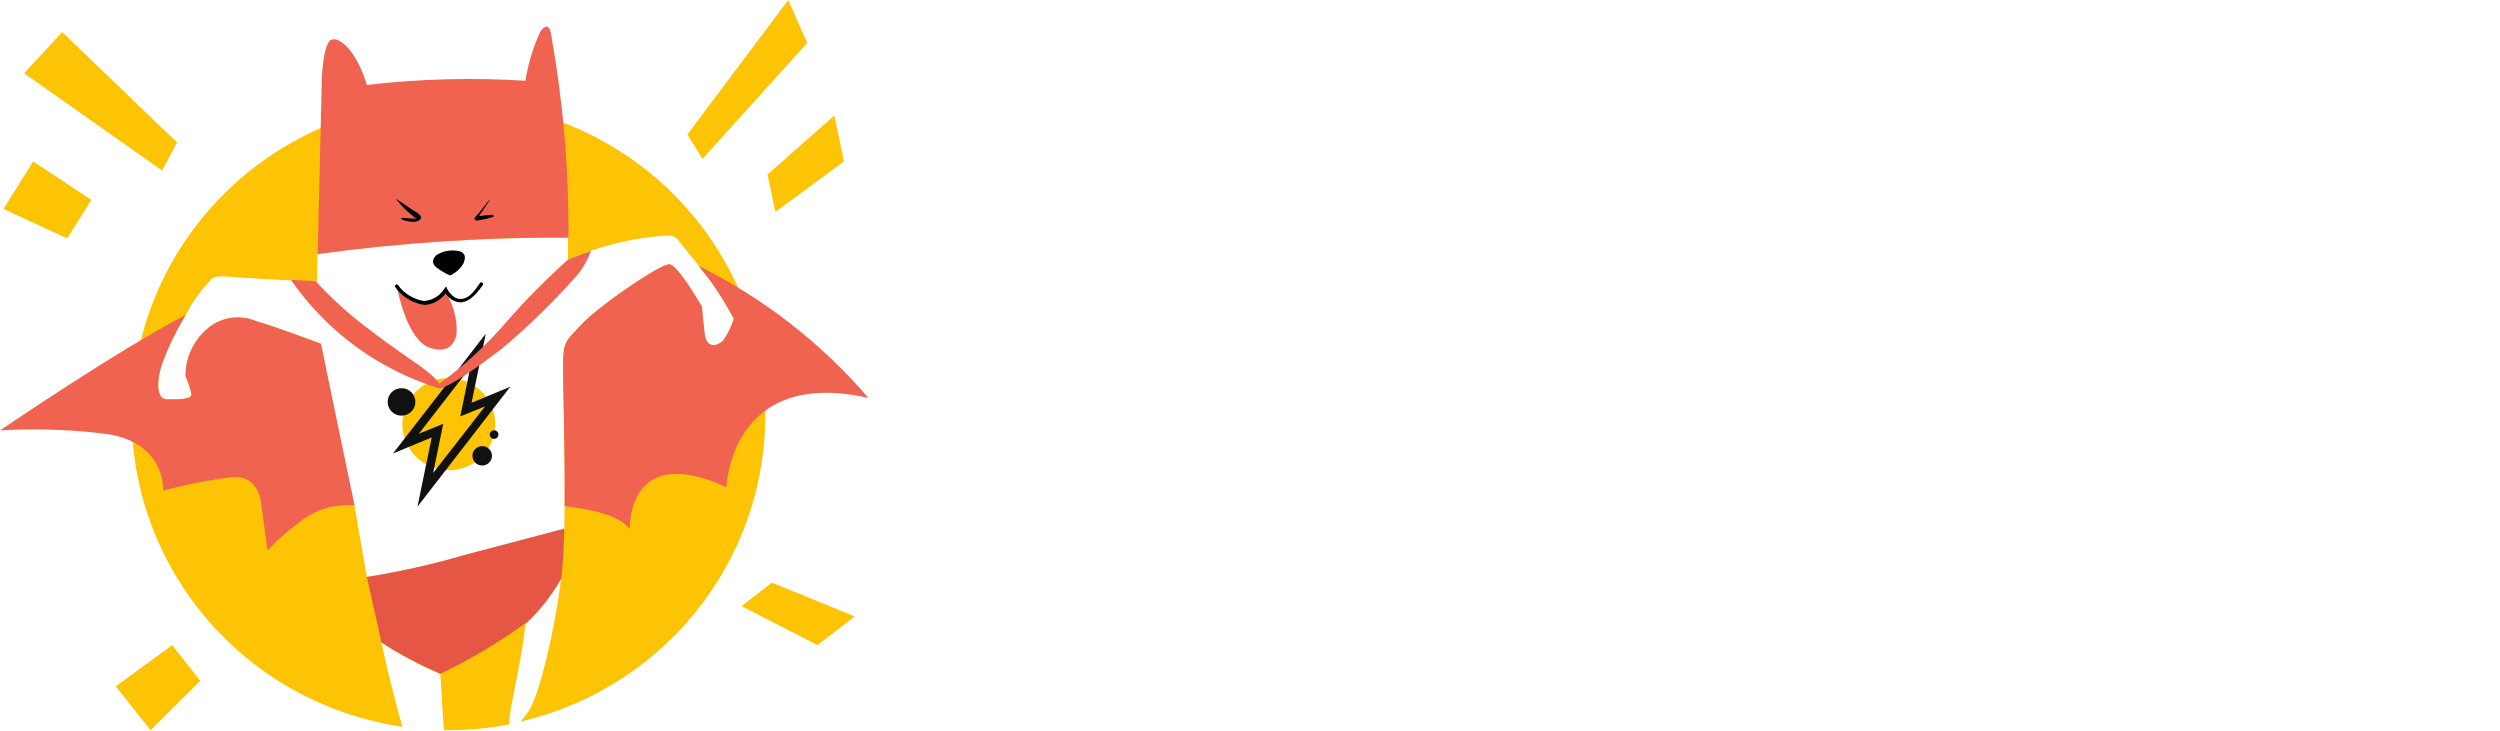
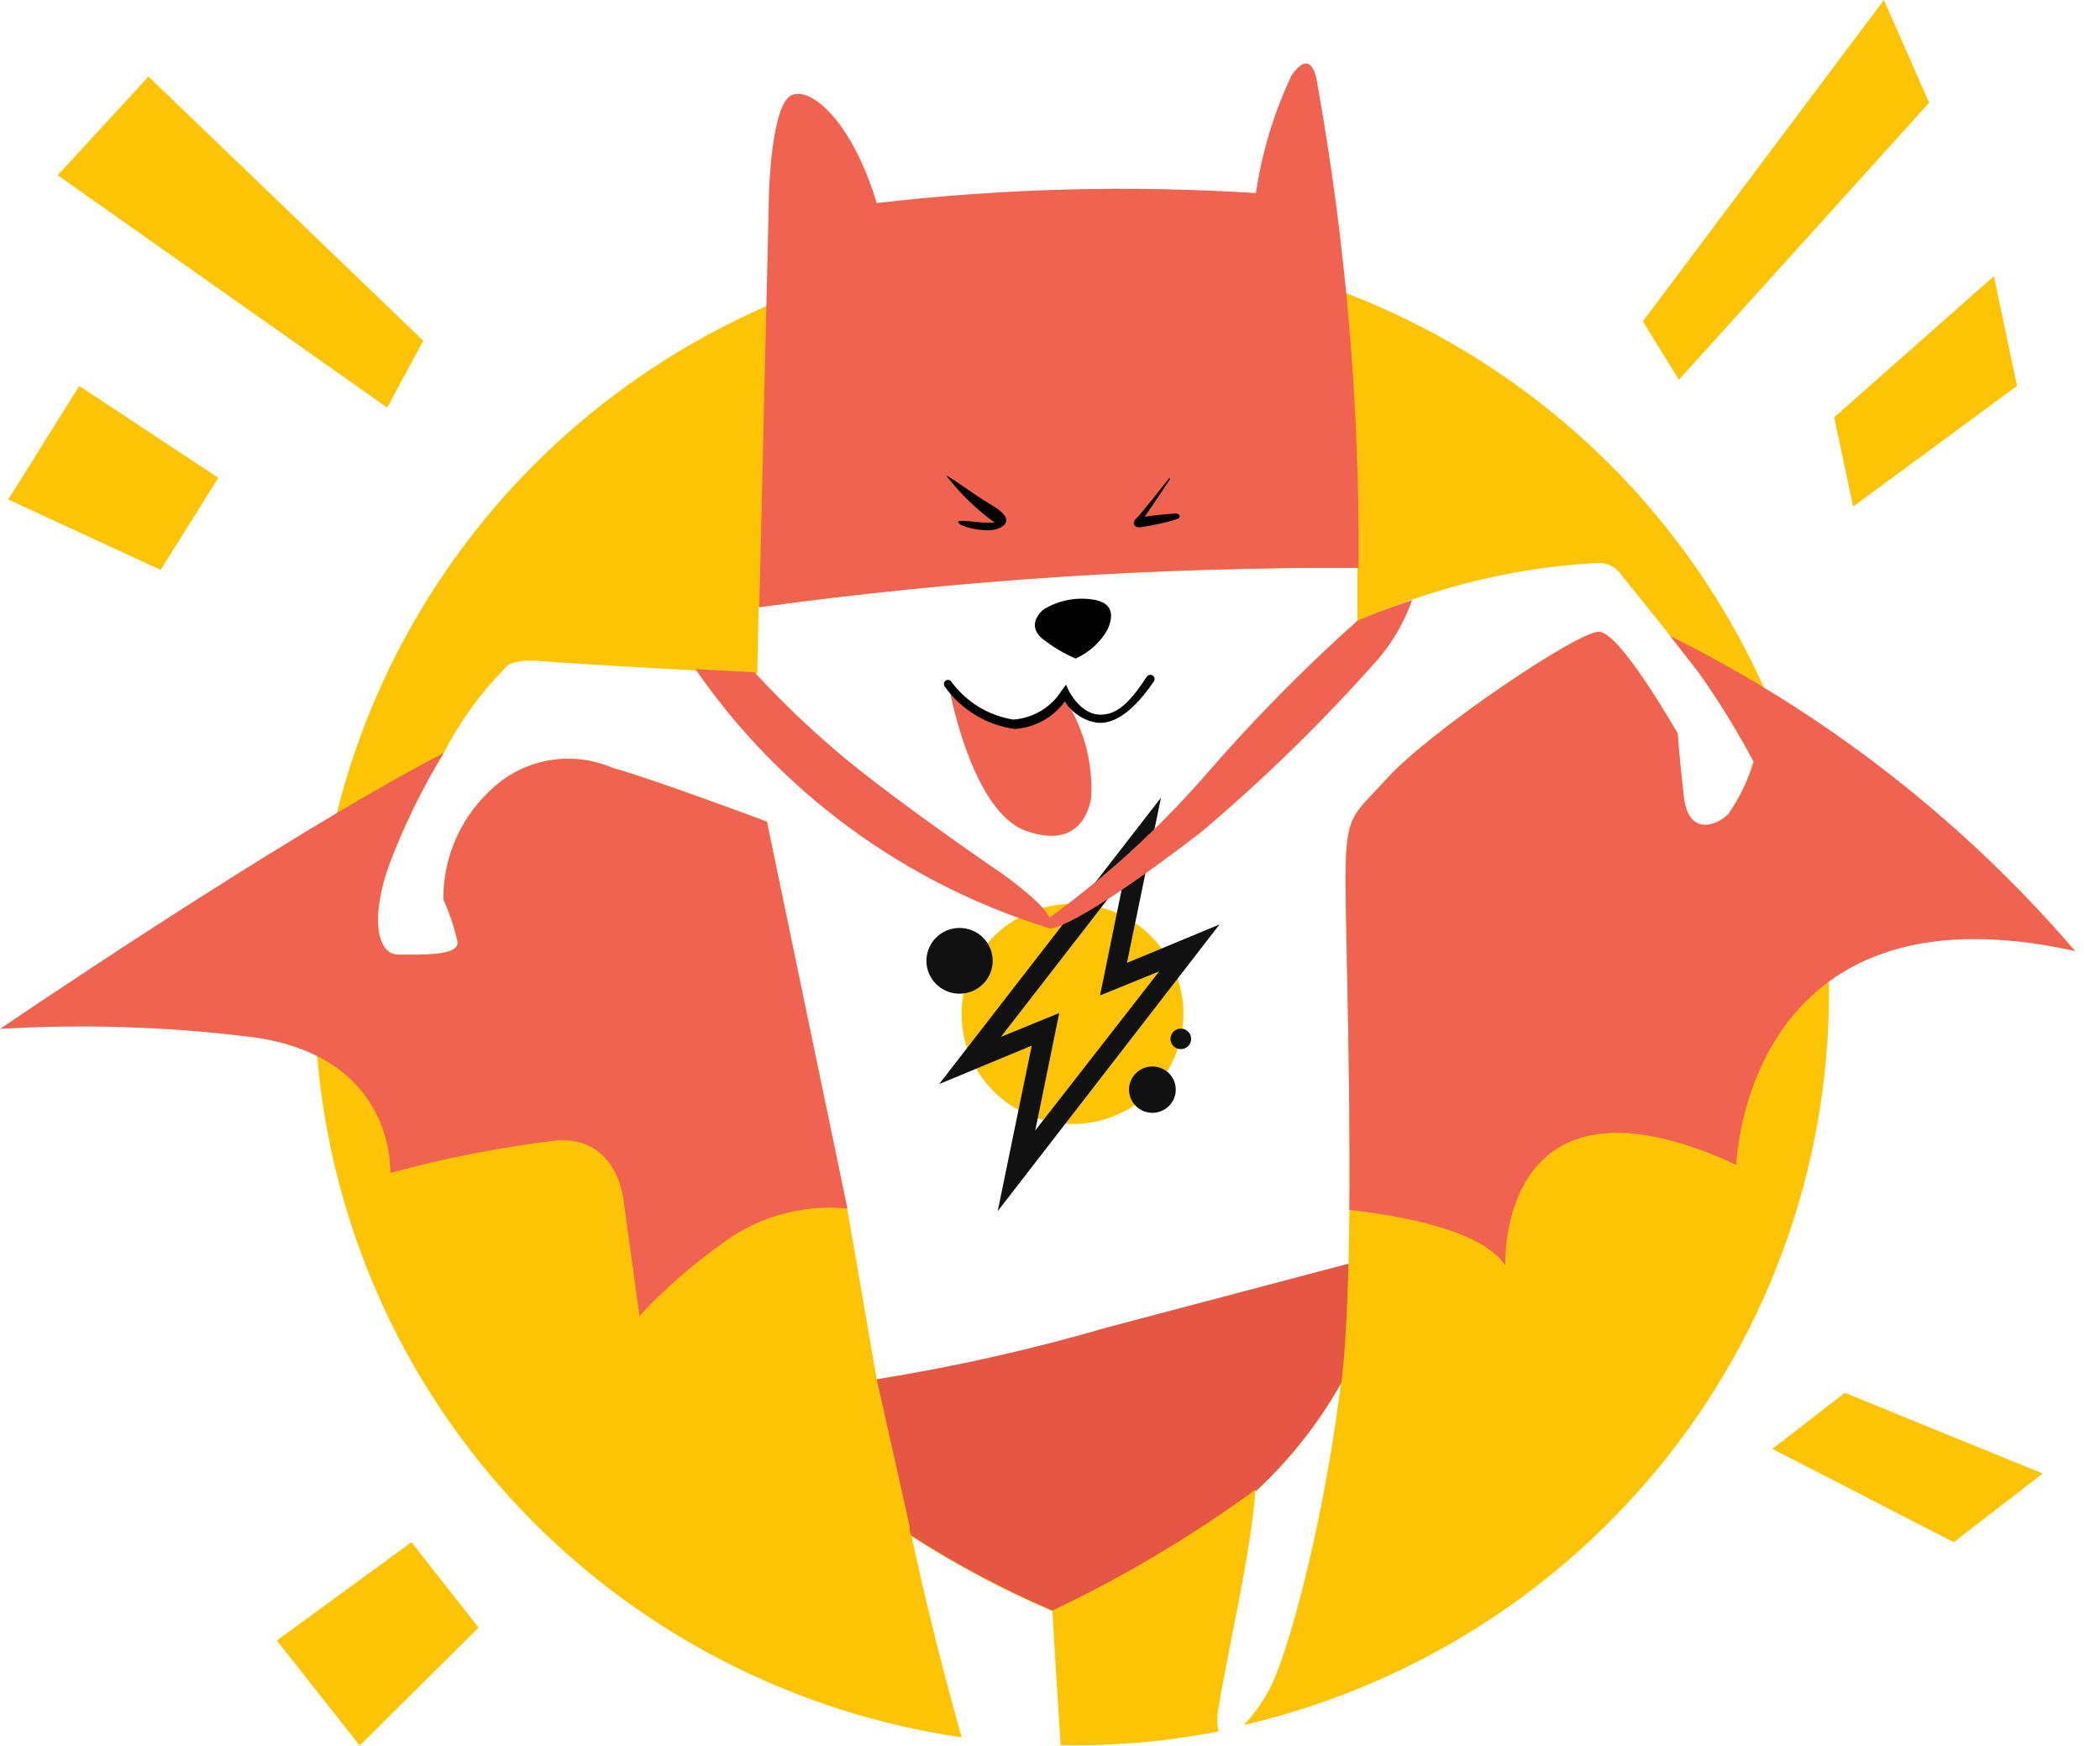
- <svg xmlns="http://www.w3.org/2000/svg" width="202" height="59" viewBox="0 0 202 59" fill="none">
+ <svg xmlns="http://www.w3.org/2000/svg" width="71" height="59" viewBox="0 0 71 59" fill="none">
  <path d="M59.883 23.806C58.158 19.709 55.382 16.132 51.83 13.431C48.278 10.729 44.074 8.999 39.637 8.411C35.201 7.823 30.686 8.399 26.544 10.081C22.402 11.763 18.776 14.492 16.029 17.997C13.281 21.502 11.508 25.66 10.885 30.056C10.262 34.453 10.812 38.934 12.479 43.054C14.147 47.175 16.874 50.789 20.389 53.538C23.903 56.287 28.083 58.075 32.511 58.722C31.931 56.649 31.341 54.358 30.821 51.928C32.334 52.901 33.926 53.747 35.581 54.457C35.581 54.457 35.701 56.599 35.861 58.99C37.65 59.021 39.436 58.864 41.192 58.524C41.146 58.275 41.146 58.019 41.192 57.77C41.482 55.915 42.282 52.572 42.442 50.42C43.595 49.35 44.573 48.108 45.342 46.74L45.282 47.176C44.732 51.402 43.582 55.915 42.882 57.165C42.655 57.579 42.376 57.962 42.052 58.306C45.672 57.463 49.064 55.85 51.992 53.578C54.921 51.306 57.317 48.429 59.013 45.147C60.709 41.865 61.666 38.257 61.816 34.572C61.966 30.887 61.306 27.213 59.883 23.806ZM58.412 27.566C57.972 27.992 57.062 28.28 56.912 26.99C56.762 25.701 56.722 24.798 56.722 24.798C56.722 24.798 54.792 21.396 54.072 21.356C53.352 21.317 48.242 24.798 46.892 26.316C45.722 27.596 45.492 27.506 45.492 29.758C45.492 31.454 45.712 37.862 45.592 42.762L37.441 44.915C34.88 45.644 32.274 46.214 29.641 46.621L28.641 40.838H28.501L25.931 27.774C25.931 27.774 22.121 26.346 20.721 25.959C20.063 25.674 19.337 25.581 18.628 25.692C17.92 25.802 17.258 26.112 16.72 26.584C16.172 27.06 15.734 27.647 15.436 28.306C15.137 28.965 14.985 29.68 14.99 30.403C15.202 30.864 15.363 31.346 15.47 31.841C15.52 32.317 14.27 32.267 13.47 32.267C12.67 32.267 12.55 30.839 13.18 29.163C13.672 27.874 14.281 26.632 15 25.453C15.541 24.4 16.239 23.433 17.07 22.586C17.07 22.586 17.21 22.249 18.32 22.348C19.43 22.447 25.601 22.775 25.601 22.775L25.651 20.523C32.358 19.605 39.122 19.16 45.892 19.194C45.892 19.799 45.892 20.404 45.892 21.009C48.456 19.848 51.218 19.175 54.032 19.025C54.183 19.021 54.332 19.055 54.466 19.122C54.601 19.19 54.716 19.289 54.802 19.412C55.142 19.839 57.212 22.388 57.452 22.755C58.125 23.708 58.736 24.702 59.282 25.731C59.095 26.382 58.801 26.999 58.412 27.556V27.566Z" fill="#FDC305" />
  <path d="M56.463 21.495C56.933 22.09 57.343 22.616 57.463 22.775C58.135 23.728 58.746 24.721 59.293 25.75C59.103 26.381 58.812 26.977 58.433 27.516C57.993 27.943 57.083 28.23 56.933 26.941C56.783 25.651 56.723 24.798 56.723 24.798C56.723 24.798 54.793 21.396 54.073 21.356C53.353 21.317 48.242 24.798 46.892 26.316C45.722 27.596 45.492 27.506 45.492 29.758C45.492 31.246 45.662 36.354 45.622 40.897C47.432 41.096 50.093 41.592 50.893 42.762C50.893 42.762 50.603 35.64 58.703 39.37C58.703 39.37 58.983 29.659 70.163 32.148C66.363 27.722 61.703 24.099 56.463 21.495Z" fill="#F06351" />
  <path d="M45.932 19.194C45.973 13.697 45.504 8.209 44.532 2.797C44.532 2.797 44.382 1.508 43.662 2.559C43.068 3.816 42.664 5.153 42.462 6.527C38.187 6.255 33.896 6.368 29.642 6.864C28.821 4.136 27.421 2.896 26.751 3.224C26.081 3.551 26.001 6.477 26.001 6.477L25.671 20.523C32.385 19.604 39.155 19.159 45.932 19.194Z" fill="#F06351" />
  <path d="M45.352 46.74C45.481 45.678 45.551 44.27 45.592 42.712L37.441 44.865C34.881 45.611 32.276 46.197 29.642 46.621L30.752 51.58C30.752 51.69 30.752 51.799 30.822 51.908C32.334 52.881 33.926 53.727 35.581 54.437C38 53.29 40.304 51.919 42.462 50.34V50.4C43.61 49.335 44.584 48.1 45.352 46.74Z" fill="#E55645" />
  <path d="M32.002 16.089C31.952 15.99 33.002 16.764 33.412 17.002C33.822 17.24 34.022 17.418 34.022 17.587C34.022 17.756 33.762 17.924 33.402 17.924C33.042 17.924 32.482 17.805 32.402 17.666C32.322 17.527 33.002 17.666 33.342 17.666H33.632C33.016 17.22 32.467 16.689 32.002 16.089Z" fill="black" />
  <path d="M39.502 16.198C39.502 16.198 38.502 17.468 38.412 17.527C38.322 17.587 38.242 17.865 38.602 17.815C39.015 17.754 39.423 17.661 39.822 17.537C39.932 17.478 39.892 17.339 39.702 17.359C39.512 17.379 39.022 17.408 38.702 17.468L39.552 16.208C39.552 16.208 39.582 16.089 39.502 16.198Z" fill="black" />
  <path d="M36.362 22.259C36.825 22.056 37.208 21.708 37.452 21.267C37.732 20.612 37.452 20.364 37.012 20.275C36.406 20.166 35.782 20.286 35.262 20.612C34.872 20.979 34.922 21.336 35.262 21.604C35.599 21.867 35.969 22.087 36.362 22.259Z" fill="black" />
  <path d="M36.002 23.509C35.887 23.734 35.731 23.936 35.542 24.104C35.257 24.331 34.907 24.463 34.542 24.481C33.991 24.534 33.441 24.378 33.002 24.044C32.8 23.927 32.621 23.776 32.472 23.598C32.371 23.49 32.249 23.405 32.112 23.35C32.112 23.35 32.862 27.427 34.682 28.081C36.502 28.736 36.842 27.328 36.892 26.951C36.953 25.822 36.667 24.701 36.072 23.737C36.072 23.439 36.052 23.638 36.002 23.509Z" fill="#F06351" />
  <path d="M34.301 24.64C33.834 24.573 33.384 24.413 32.98 24.169C32.576 23.925 32.226 23.603 31.951 23.221C31.927 23.194 31.913 23.159 31.913 23.122C31.913 23.085 31.927 23.05 31.951 23.023C31.965 23.009 31.98 22.999 31.997 22.992C32.014 22.985 32.033 22.981 32.051 22.981C32.07 22.981 32.089 22.985 32.106 22.992C32.123 22.999 32.139 23.009 32.151 23.023C32.399 23.367 32.713 23.659 33.075 23.882C33.437 24.105 33.841 24.255 34.261 24.322C34.594 24.297 34.917 24.195 35.202 24.022C35.487 23.85 35.727 23.613 35.901 23.33L36.041 23.142L36.142 23.36C36.142 23.36 36.522 24.114 37.142 24.154C37.761 24.193 38.202 23.737 38.772 22.874C38.793 22.842 38.826 22.82 38.863 22.813C38.901 22.805 38.94 22.813 38.971 22.834C39.003 22.855 39.025 22.888 39.033 22.925C39.04 22.962 39.033 23.001 39.011 23.033C38.345 24.005 37.715 24.471 37.121 24.431C36.892 24.401 36.673 24.32 36.479 24.195C36.285 24.07 36.122 23.903 36.002 23.707C35.806 23.978 35.552 24.203 35.258 24.364C34.964 24.525 34.637 24.619 34.301 24.64Z" fill="black" />
  <path d="M36.262 37.991C38.333 37.991 40.012 36.325 40.012 34.271C40.012 32.217 38.333 30.551 36.262 30.551C34.191 30.551 32.512 32.217 32.512 34.271C32.512 36.325 34.191 37.991 36.262 37.991Z" fill="#FDC305" />
  <path d="M41.232 31.246L38.102 32.545L39.252 26.961L31.752 36.642L34.882 35.343L33.732 40.937L41.232 31.246ZM33.842 35.045L38.002 29.679L37.192 33.646L39.192 32.833L35.002 38.209L35.812 34.241L33.842 35.045Z" fill="#111111" />
  <path d="M32.441 33.587C33.06 33.587 33.562 33.089 33.562 32.476C33.562 31.862 33.06 31.365 32.441 31.365C31.823 31.365 31.322 31.862 31.322 32.476C31.322 33.089 31.823 33.587 32.441 33.587Z" fill="#111111" />
  <path d="M38.962 37.614C39.398 37.614 39.752 37.263 39.752 36.83C39.752 36.398 39.398 36.047 38.962 36.047C38.526 36.047 38.172 36.398 38.172 36.83C38.172 37.263 38.526 37.614 38.962 37.614Z" fill="#111111" />
  <path d="M39.922 35.462C40.115 35.462 40.272 35.306 40.272 35.114C40.272 34.923 40.115 34.767 39.922 34.767C39.729 34.767 39.572 34.923 39.572 35.114C39.572 35.306 39.729 35.462 39.922 35.462Z" fill="#111111" />
  <path d="M45.882 20.989C44.077 22.603 42.377 24.329 40.792 26.157C39.213 27.972 37.432 29.602 35.482 31.018C35.262 30.492 33.852 29.51 33.852 29.51C33.852 29.51 30.712 27.377 28.651 25.701C27.538 24.781 26.489 23.787 25.511 22.725L23.511 22.616C26.398 26.799 30.628 29.89 35.512 31.385C36.372 31.246 38.792 29.53 40.602 28.131C42.743 26.325 44.749 24.365 46.602 22.269C47.1 21.682 47.487 21.009 47.742 20.285C46.602 20.662 45.882 20.989 45.882 20.989Z" fill="#F06351" />
  <path d="M65.223 3.472L56.763 12.836L55.543 10.862L63.693 0L65.223 3.472Z" fill="#FDC305" />
  <path d="M62.653 17.121L68.193 13.044L67.413 9.334L62.013 14.105L62.653 17.121Z" fill="#FDC305" />
  <path d="M59.923 48.972L66.053 52.126L69.063 49.805L62.373 47.077L59.923 48.972Z" fill="#FDC305" />
  <path d="M1.95 5.922L5.02 2.589L14.31 11.516L13.09 13.778L1.95 5.922Z" fill="#FDC305" />
  <path d="M7.38 16.149L2.68 13.044L0.28 16.883L5.43 19.263L7.38 16.149Z" fill="#FDC305" />
  <path d="M13.91 52.126L9.36 55.449L12.16 59L16.18 55.012L13.91 52.126Z" fill="#FDC305" />
  <path d="M25.931 27.774C25.931 27.774 22.121 26.346 20.721 25.959C20.064 25.674 19.338 25.581 18.629 25.692C17.92 25.802 17.258 26.112 16.721 26.584C16.173 27.06 15.735 27.647 15.436 28.306C15.137 28.965 14.986 29.68 14.991 30.403C15.202 30.864 15.363 31.346 15.471 31.841C15.521 32.317 14.271 32.267 13.471 32.267C12.671 32.267 12.551 30.839 13.181 29.163C13.672 27.874 14.281 26.632 15.001 25.453C9.55 28.27 0 34.777 0 34.777C2.732 34.614 5.473 34.693 8.19 35.015C13.441 35.541 13.191 39.647 13.191 39.647C15.037 39.142 16.919 38.775 18.821 38.546C20.941 38.407 21.091 40.649 21.091 40.649L21.621 44.478C22.426 43.614 23.313 42.831 24.271 42.137C25.506 41.157 27.078 40.694 28.651 40.848L25.931 27.774Z" fill="#F06351" />
</svg>
